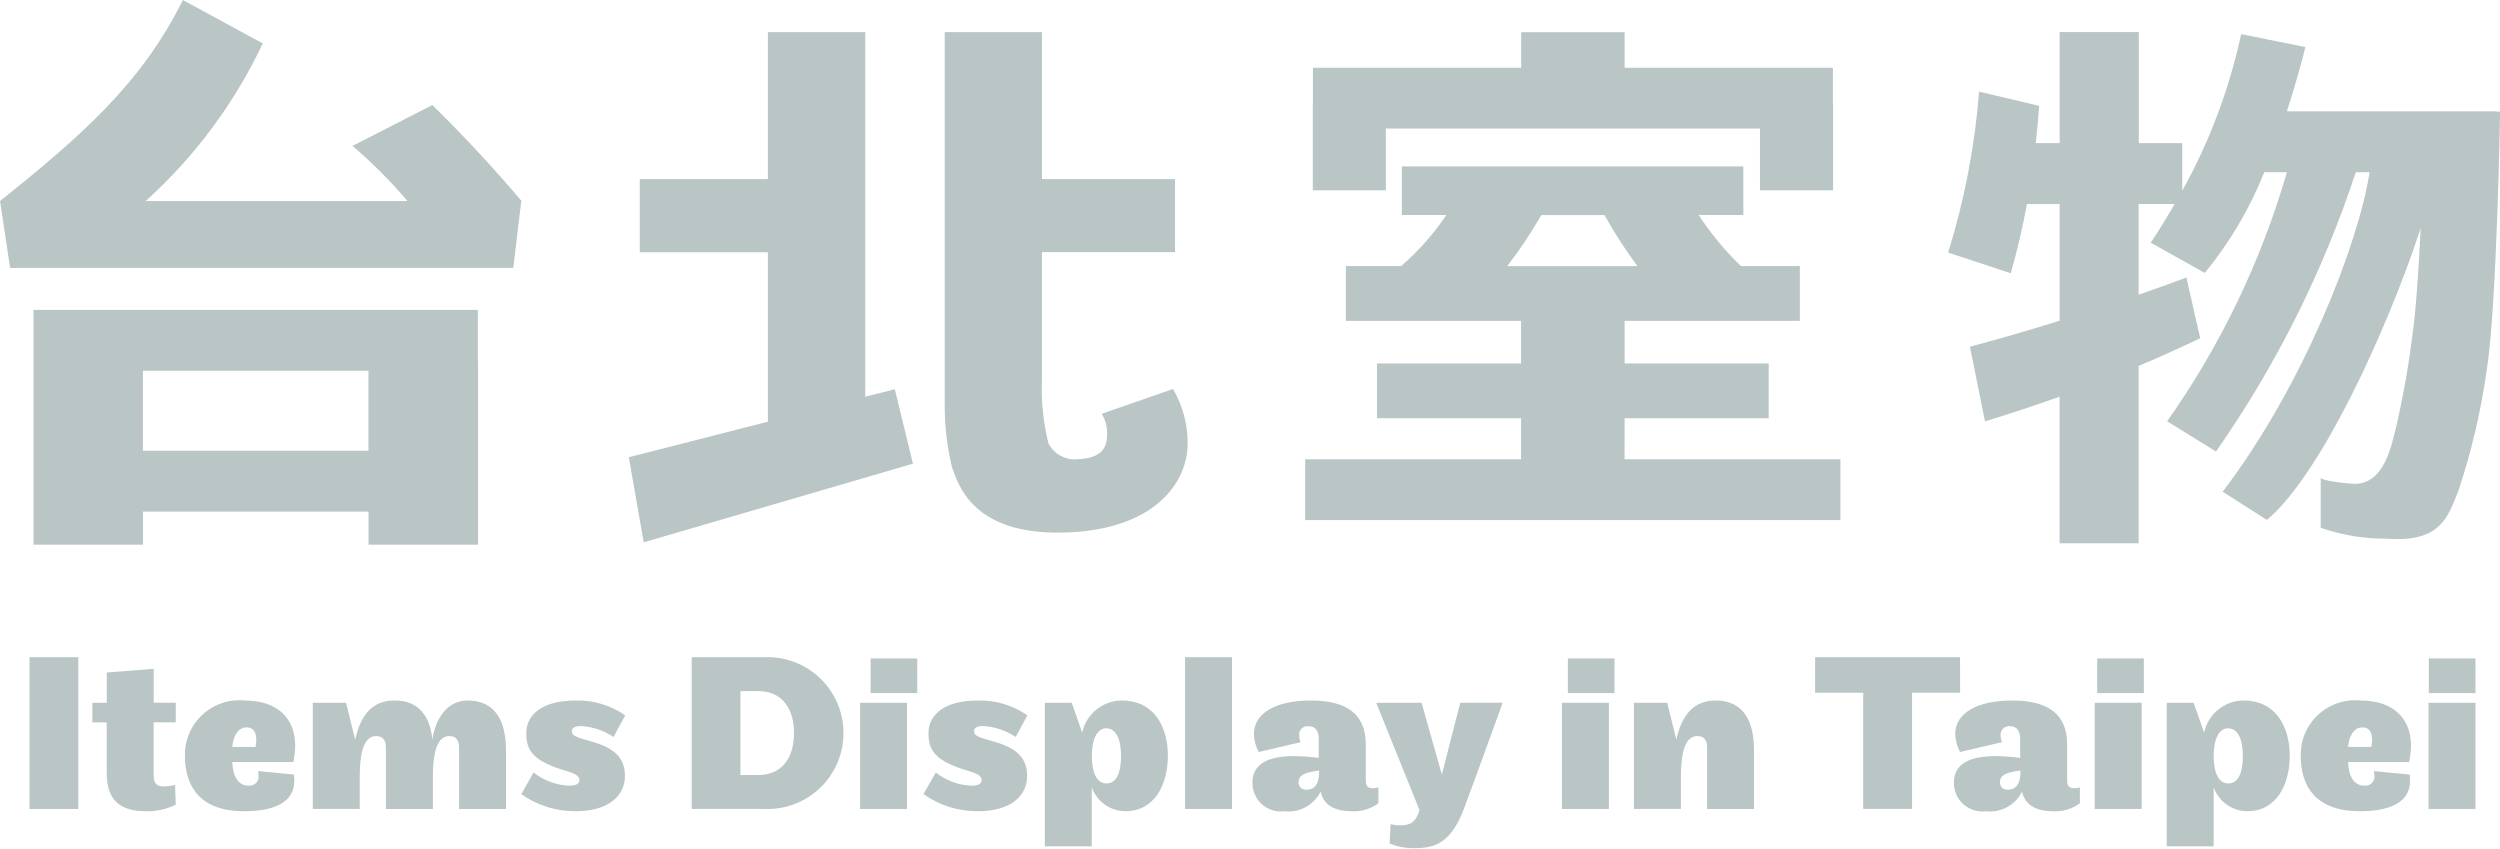
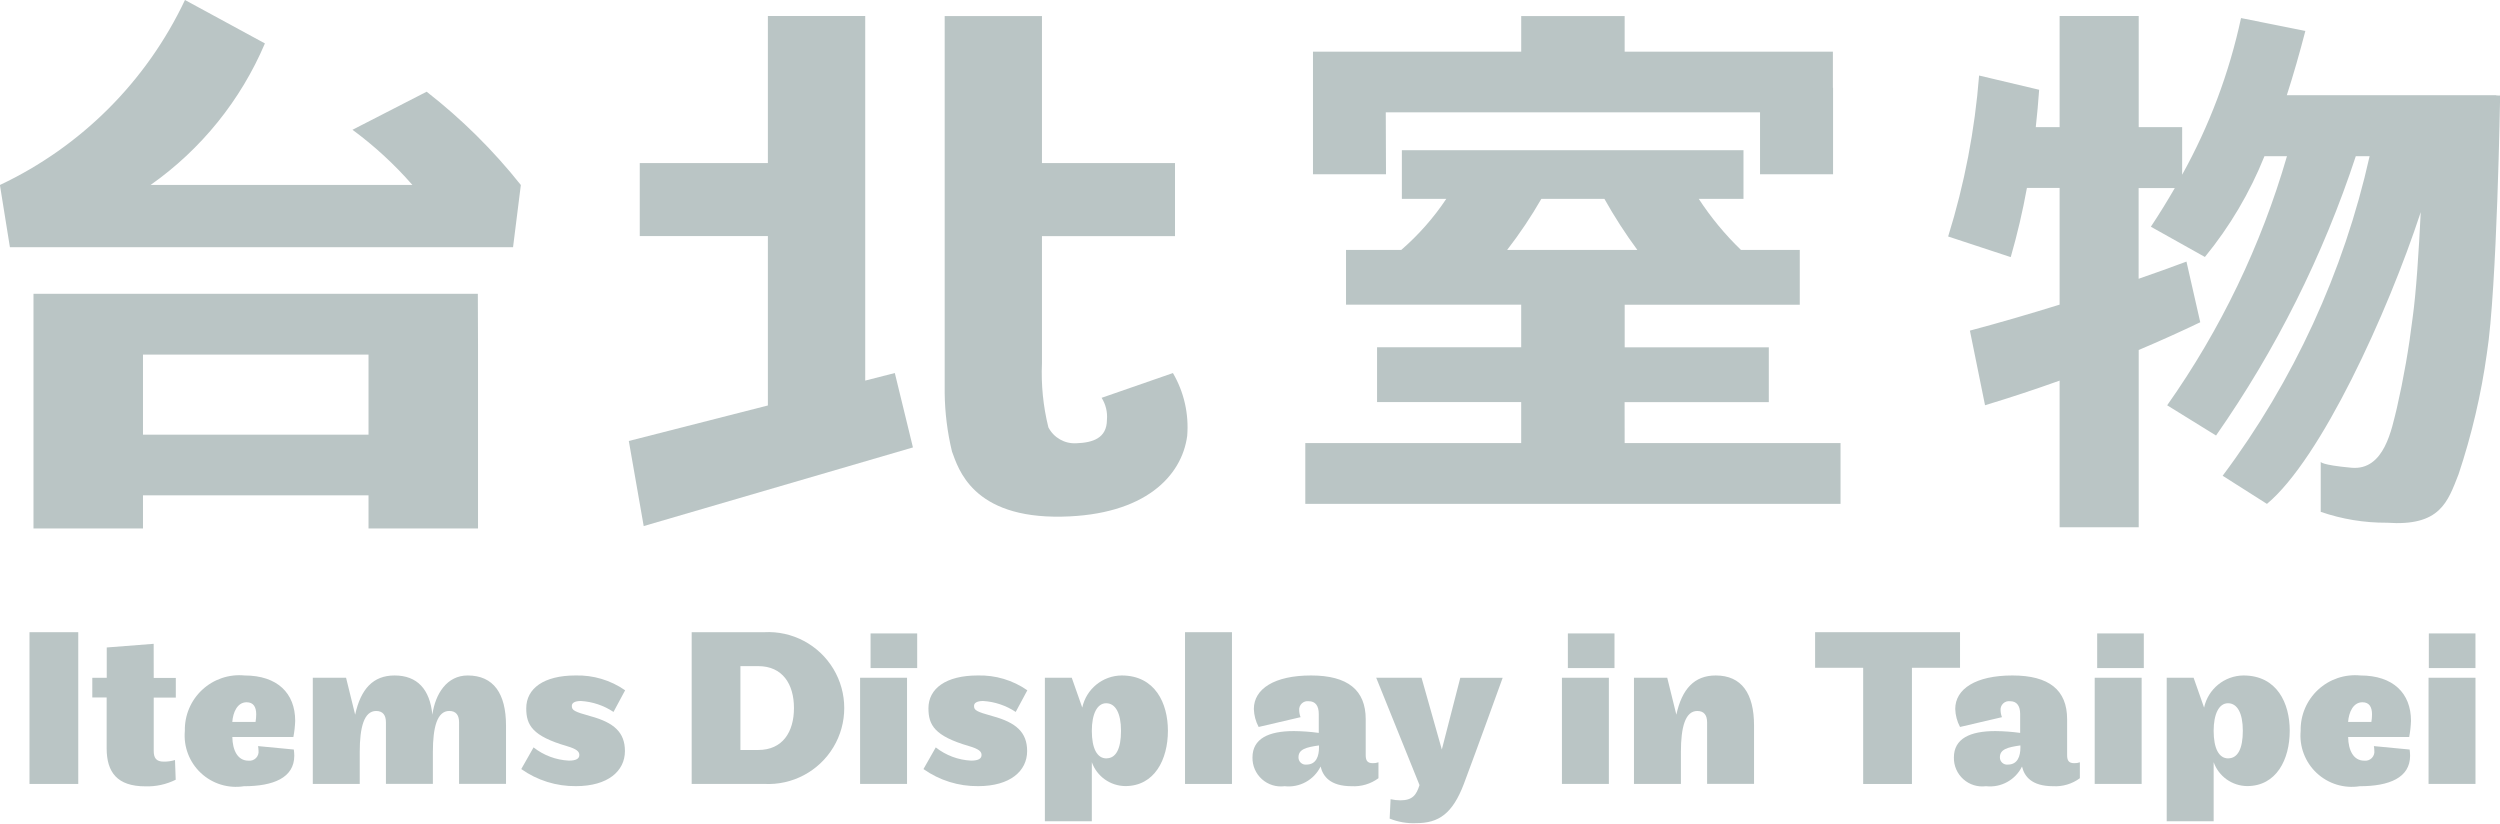
- <svg xmlns="http://www.w3.org/2000/svg" width="116.264" height="39.444" viewBox="0 0 116.264 39.444">
-   <g transform="translate(-88.008 -395.372)">
-     <g transform="translate(89.381 425.936)">
-       <rect width="2.268" height="7.057" fill="#bac5c5" />
-       <path d="M96.454,435.862l-2.183.17v1.409H93.6v.912h.668v2.362c0,1.124.5,1.77,1.8,1.77a2.946,2.946,0,0,0,1.41-.307l-.032-.922a1.729,1.729,0,0,1-.529.075c-.35,0-.466-.17-.466-.5v-2.479h1.028v-.912H96.454Z" transform="translate(-90.678 -435.322)" fill="#bac5c5" />
-       <path d="M104.333,439.888c0-1.283-.827-2.109-2.352-2.109a2.532,2.532,0,0,0-2.776,2.575c0,1.483.763,2.575,2.745,2.575,1.367,0,2.341-.392,2.341-1.42a2.759,2.759,0,0,0-.022-.287l-1.663-.159a1.386,1.386,0,0,1,.021.2.421.421,0,0,1-.466.476c-.509,0-.741-.487-.752-1.1h2.839A4.883,4.883,0,0,0,104.333,439.888Zm-1.844.052h-1.081c.031-.445.234-.911.668-.911.318,0,.445.223.445.562A2.1,2.1,0,0,1,102.489,439.941Z" transform="translate(-91.977 -435.766)" fill="#bac5c5" />
-       <path d="M114.148,437.779c-.964,0-1.5.848-1.642,1.823-.116-1.176-.7-1.823-1.759-1.823-1,0-1.568.625-1.833,1.823l-.423-1.717h-1.547v4.938h2.182V441.34c0-1.155.2-1.907.763-1.907.318,0,.456.2.456.53v2.861h2.183V441.34c0-1.155.2-1.907.763-1.907.318,0,.456.2.456.53v2.861h2.182V440.1C115.928,438.627,115.356,437.779,114.148,437.779Z" transform="translate(-93.77 -435.766)" fill="#bac5c5" />
-       <path d="M122.341,438.966a3.075,3.075,0,0,1,1.515.509l.541-1.006a3.85,3.85,0,0,0-2.31-.689c-1.473,0-2.289.6-2.289,1.526,0,.784.287,1.292,1.887,1.758.476.138.582.265.582.413,0,.17-.148.265-.487.265a2.878,2.878,0,0,1-1.642-.615l-.572,1.007a4.324,4.324,0,0,0,2.543.794c1.483,0,2.278-.7,2.278-1.632,0-.869-.509-1.324-1.6-1.621-.763-.212-.869-.276-.869-.477C121.917,439.051,122.065,438.966,122.341,438.966Z" transform="translate(-96.696 -435.766)" fill="#bac5c5" />
-       <path d="M133.253,435.159h-3.37v7.057h3.37a3.532,3.532,0,1,0,0-7.057Zm-.276,5.478h-.827v-3.9h.827c1.134,0,1.664.837,1.664,1.95S134.111,440.637,132.977,440.637Z" transform="translate(-99.088 -435.159)" fill="#bac5c5" />
-       <rect width="2.183" height="4.938" transform="translate(38.627 2.119)" fill="#bac5c5" />
-       <rect width="2.169" height="1.611" transform="translate(39.114 0.058)" fill="#bac5c5" />
-       <path d="M146.689,438.966a3.075,3.075,0,0,1,1.515.509l.541-1.006a3.85,3.85,0,0,0-2.31-.689c-1.473,0-2.289.6-2.289,1.526,0,.784.287,1.292,1.887,1.758.476.138.582.265.582.413,0,.17-.148.265-.487.265a2.88,2.88,0,0,1-1.642-.615l-.572,1.007a4.324,4.324,0,0,0,2.543.794c1.484,0,2.278-.7,2.278-1.632,0-.869-.509-1.324-1.6-1.621-.763-.212-.869-.276-.869-.477C146.265,439.051,146.413,438.966,146.689,438.966Z" transform="translate(-102.34 -435.766)" fill="#bac5c5" />
-       <path d="M154.837,437.779A1.892,1.892,0,0,0,153,439.273l-.488-1.388h-1.25v6.676h2.182v-2.744a1.671,1.671,0,0,0,1.558,1.112c1.356,0,1.981-1.229,1.981-2.575C156.988,439.072,156.394,437.779,154.837,437.779Zm-.71,3.857c-.435,0-.678-.466-.678-1.282,0-.774.244-1.282.668-1.282s.689.445.689,1.282S154.572,441.636,154.127,441.636Z" transform="translate(-104.044 -435.766)" fill="#bac5c5" />
-       <rect width="2.183" height="7.057" transform="translate(53.739)" fill="#bac5c5" />
-       <path d="M169.1,441.477v-1.663c0-1.357-.837-2.035-2.543-2.035s-2.66.625-2.66,1.558a1.9,1.9,0,0,0,.222.837l1.95-.456A.945.945,0,0,1,166,439.4a.392.392,0,0,1,.446-.424c.307,0,.466.212.466.594v.88a9.124,9.124,0,0,0-1.155-.085c-1.176,0-1.928.35-1.928,1.229a1.322,1.322,0,0,0,1.494,1.335,1.655,1.655,0,0,0,1.674-.911c.106.456.445.911,1.441.911a1.912,1.912,0,0,0,1.251-.371v-.741a.669.669,0,0,1-.265.042C169.163,441.859,169.1,441.721,169.1,441.477Zm-2.172-.35c0,.382-.116.8-.582.8a.333.333,0,0,1-.371-.34c0-.37.35-.466.953-.551Z" transform="translate(-106.957 -435.766)" fill="#bac5c5" />
-       <path d="M174.375,441.255l-.943-3.338h-2.109l2.013,4.991c-.148.466-.328.71-.89.71a2.03,2.03,0,0,1-.456-.053l-.043.9a2.918,2.918,0,0,0,1.24.212c1.039,0,1.685-.435,2.215-1.834.582-1.546,1.8-4.927,1.8-4.927h-1.971Z" transform="translate(-108.694 -435.798)" fill="#bac5c5" />
-       <rect width="2.183" height="4.938" transform="translate(71.266 2.119)" fill="#bac5c5" />
-       <rect width="2.169" height="1.611" transform="translate(71.542 0.058)" fill="#bac5c5" />
-       <path d="M190.729,437.779c-1,0-1.568.625-1.833,1.823l-.424-1.717h-1.547v4.938h2.183V441.34c0-1.155.2-1.907.763-1.907.318,0,.456.2.456.53v2.861h2.182V440.1C192.509,438.627,191.937,437.779,190.729,437.779Z" transform="translate(-112.31 -435.766)" fill="#bac5c5" />
-       <path d="M204.631,435.159h-6.739v1.653h2.236v5.4H202.4v-5.4h2.236Z" transform="translate(-114.852 -435.159)" fill="#bac5c5" />
-       <path d="M211.56,441.477v-1.663c0-1.357-.837-2.035-2.544-2.035s-2.66.625-2.66,1.558a1.906,1.906,0,0,0,.223.837l1.95-.456a.945.945,0,0,1-.064-.318.391.391,0,0,1,.446-.424c.307,0,.466.212.466.594v.88a9.123,9.123,0,0,0-1.155-.085c-1.176,0-1.928.35-1.928,1.229a1.321,1.321,0,0,0,1.493,1.335,1.656,1.656,0,0,0,1.675-.911c.106.456.445.911,1.44.911a1.91,1.91,0,0,0,1.251-.371v-.741a.667.667,0,0,1-.265.042C211.624,441.859,211.56,441.721,211.56,441.477Zm-2.172-.35c0,.382-.117.8-.583.8a.332.332,0,0,1-.37-.34c0-.37.35-.466.953-.551Z" transform="translate(-116.8 -435.766)" fill="#bac5c5" />
-       <rect width="2.183" height="4.938" transform="translate(96.043 2.119)" fill="#bac5c5" />
-       <rect width="2.169" height="1.611" transform="translate(96.158 0.058)" fill="#bac5c5" />
-       <path d="M222.749,437.779a1.892,1.892,0,0,0-1.833,1.494l-.487-1.388h-1.251v6.676h2.182v-2.744a1.672,1.672,0,0,0,1.558,1.112c1.356,0,1.981-1.229,1.981-2.575C224.9,439.072,224.307,437.779,222.749,437.779Zm-.71,3.857c-.435,0-.678-.466-.678-1.282,0-.774.244-1.282.668-1.282s.689.445.689,1.282S222.484,441.636,222.039,441.636Z" transform="translate(-119.786 -435.766)" fill="#bac5c5" />
-       <path d="M232.418,439.888c0-1.283-.827-2.109-2.352-2.109a2.532,2.532,0,0,0-2.776,2.575c0,1.483.763,2.575,2.745,2.575,1.367,0,2.341-.392,2.341-1.42a2.761,2.761,0,0,0-.021-.287l-1.663-.159a1.286,1.286,0,0,1,.022.2.421.421,0,0,1-.466.476c-.509,0-.742-.487-.753-1.1h2.84A4.975,4.975,0,0,0,232.418,439.888Zm-1.844.052h-1.081c.032-.445.234-.911.668-.911.318,0,.446.223.446.562A2.1,2.1,0,0,1,230.574,439.941Z" transform="translate(-121.666 -435.766)" fill="#bac5c5" />
-       <rect width="2.183" height="4.938" transform="translate(111.568 2.119)" fill="#bac5c5" />
-       <rect width="2.169" height="1.611" transform="translate(111.582 0.058)" fill="#bac5c5" />
+ <svg xmlns="http://www.w3.org/2000/svg" width="88.842" height="29.252" viewBox="0 0 88.842 29.252">
+   <g transform="translate(-88.01 -396.263)">
+     <g transform="translate(89.058 418.729)">
+       <rect width="1.733" height="5.393" transform="translate(0 0)" fill="#bac5c5" />
+       <path d="M95.781,435.238l-1.668.13v1.077H93.6v.7h.51v1.805c0,.859.381,1.353,1.377,1.353a2.251,2.251,0,0,0,1.077-.235l-.025-.7a1.321,1.321,0,0,1-.4.057c-.268,0-.356-.13-.356-.381v-1.894h.785v-.7h-.785Z" transform="translate(-91.368 -434.825)" fill="#bac5c5" />
+       <path d="M103.123,438.767c0-.98-.632-1.612-1.8-1.612a1.935,1.935,0,0,0-2.121,1.968,1.823,1.823,0,0,0,2.1,1.968c1.044,0,1.789-.3,1.789-1.085a2.108,2.108,0,0,0-.016-.219l-1.271-.122a1.059,1.059,0,0,1,.016.154.322.322,0,0,1-.356.364c-.389,0-.566-.372-.575-.842h2.17A3.733,3.733,0,0,0,103.123,438.767Zm-1.409.04h-.826c.024-.34.178-.7.51-.7.243,0,.34.17.34.429A1.6,1.6,0,0,1,101.714,438.807Z" transform="translate(-93.681 -435.617)" fill="#bac5c5" />
+       <path d="M112.449,437.155c-.737,0-1.15.648-1.255,1.393-.089-.9-.534-1.393-1.344-1.393-.761,0-1.2.478-1.4,1.393l-.323-1.312h-1.182v3.773h1.668v-1.134c0-.882.154-1.458.583-1.458.243,0,.348.154.348.405v2.186h1.668v-1.134c0-.882.154-1.458.583-1.458.243,0,.348.154.348.405v2.186h1.668v-2.081C113.809,437.8,113.371,437.155,112.449,437.155Z" transform="translate(-96.877 -435.617)" fill="#bac5c5" />
+       <path d="M121.686,438.062a2.349,2.349,0,0,1,1.158.389l.413-.769a2.943,2.943,0,0,0-1.765-.527c-1.126,0-1.749.462-1.749,1.166,0,.6.219.987,1.442,1.344.364.106.445.2.445.316,0,.13-.113.2-.372.2a2.2,2.2,0,0,1-1.255-.47l-.437.77a3.3,3.3,0,0,0,1.943.607c1.134,0,1.741-.534,1.741-1.247,0-.664-.389-1.012-1.223-1.239-.583-.162-.664-.211-.664-.365C121.362,438.127,121.476,438.062,121.686,438.062Z" transform="translate(-102.09 -435.617)" fill="#bac5c5" />
+       <path d="M132.458,434.535h-2.575v5.392h2.575a2.7,2.7,0,1,0,0-5.392Zm-.211,4.186h-.632v-2.98h.632c.866,0,1.271.64,1.271,1.49S133.114,438.721,132.248,438.721Z" transform="translate(-106.351 -434.535)" fill="#bac5c5" />
+       <rect width="1.668" height="3.773" transform="translate(29.517 1.619)" fill="#bac5c5" />
+       <rect width="1.657" height="1.231" transform="translate(29.889 0.044)" fill="#bac5c5" />
+       <path d="M146.034,438.062a2.349,2.349,0,0,1,1.158.389l.413-.769a2.943,2.943,0,0,0-1.765-.527c-1.125,0-1.749.462-1.749,1.166,0,.6.219.987,1.442,1.344.364.106.445.2.445.316,0,.13-.113.2-.372.2a2.2,2.2,0,0,1-1.255-.47l-.437.77a3.3,3.3,0,0,0,1.943.607c1.134,0,1.741-.534,1.741-1.247,0-.664-.389-1.012-1.223-1.239-.583-.162-.664-.211-.664-.365C145.71,438.127,145.824,438.062,146.034,438.062Z" transform="translate(-112.145 -435.617)" fill="#bac5c5" />
+       <path d="M153.994,437.155a1.446,1.446,0,0,0-1.4,1.142l-.373-1.061h-.955v5.1h1.668v-2.1a1.277,1.277,0,0,0,1.19.85c1.036,0,1.514-.939,1.514-1.968C155.638,438.143,155.184,437.155,153.994,437.155Zm-.542,2.947c-.332,0-.518-.356-.518-.98,0-.591.186-.98.51-.98s.527.34.527.98S153.792,440.1,153.452,440.1Z" transform="translate(-115.182 -435.617)" fill="#bac5c5" />
+       <rect width="1.668" height="5.393" transform="translate(41.064 0)" fill="#bac5c5" />
+       <path d="M167.857,439.981V438.71c0-1.037-.639-1.555-1.943-1.555s-2.032.478-2.032,1.19a1.455,1.455,0,0,0,.17.64l1.49-.348a.722.722,0,0,1-.049-.243.3.3,0,0,1,.34-.324c.235,0,.356.162.356.454v.672a6.974,6.974,0,0,0-.883-.065c-.9,0-1.473.267-1.473.939a1.01,1.01,0,0,0,1.142,1.02,1.265,1.265,0,0,0,1.279-.7c.081.348.34.7,1.1.7a1.461,1.461,0,0,0,.956-.284v-.566a.511.511,0,0,1-.2.032C167.906,440.273,167.857,440.168,167.857,439.981Zm-1.66-.267c0,.292-.089.608-.445.608a.254.254,0,0,1-.284-.26c0-.283.267-.356.728-.421Z" transform="translate(-120.372 -435.617)" fill="#bac5c5" />
+       <path d="M173.655,439.844l-.721-2.551h-1.611l1.539,3.814c-.113.356-.251.542-.68.542a1.551,1.551,0,0,1-.348-.04l-.033.689a2.229,2.229,0,0,0,.947.162c.794,0,1.287-.332,1.692-1.4.445-1.182,1.377-3.765,1.377-3.765h-1.506Z" transform="translate(-123.465 -435.674)" fill="#bac5c5" />
+       <rect width="1.668" height="3.773" transform="translate(54.458 1.619)" fill="#bac5c5" />
+       <rect width="1.657" height="1.231" transform="translate(54.669 0.044)" fill="#bac5c5" />
+       <path d="M189.832,437.155c-.761,0-1.2.478-1.4,1.393l-.324-1.312h-1.182v3.773h1.668v-1.134c0-.882.154-1.458.583-1.458.243,0,.348.154.348.405v2.186h1.668v-2.081C191.192,437.8,190.755,437.155,189.832,437.155Z" transform="translate(-129.908 -435.617)" fill="#bac5c5" />
+       <path d="M203.042,434.535h-5.15V435.8H199.6v4.129h1.733V435.8h1.709Z" transform="translate(-134.437 -434.535)" fill="#bac5c5" />
+       <path d="M210.318,439.981V438.71c0-1.037-.64-1.555-1.944-1.555s-2.032.478-2.032,1.19a1.457,1.457,0,0,0,.17.64l1.49-.348a.722.722,0,0,1-.049-.243.3.3,0,0,1,.34-.324c.234,0,.356.162.356.454v.672a6.974,6.974,0,0,0-.882-.065c-.9,0-1.473.267-1.473.939a1.009,1.009,0,0,0,1.141,1.02,1.266,1.266,0,0,0,1.28-.7c.081.348.34.7,1.1.7a1.46,1.46,0,0,0,.956-.284v-.566a.509.509,0,0,1-.2.032C210.367,440.273,210.318,440.168,210.318,439.981Zm-1.66-.267c0,.292-.089.608-.446.608a.254.254,0,0,1-.283-.26c0-.283.267-.356.728-.421Z" transform="translate(-137.907 -435.617)" fill="#bac5c5" />
+       <rect width="1.668" height="3.773" transform="translate(73.391 1.619)" fill="#bac5c5" />
+       <rect width="1.657" height="1.231" transform="translate(73.479 0.044)" fill="#bac5c5" />
+       <path d="M221.906,437.155a1.446,1.446,0,0,0-1.4,1.142l-.372-1.061h-.956v5.1h1.668v-2.1a1.278,1.278,0,0,0,1.19.85c1.036,0,1.514-.939,1.514-1.968C223.55,438.143,223.1,437.155,221.906,437.155Zm-.542,2.947c-.332,0-.518-.356-.518-.98,0-.591.186-.98.51-.98s.527.34.527.98S221.7,440.1,221.364,440.1Z" transform="translate(-143.228 -435.617)" fill="#bac5c5" />
+       <path d="M231.208,438.767c0-.98-.632-1.612-1.8-1.612a1.935,1.935,0,0,0-2.121,1.968,1.823,1.823,0,0,0,2.1,1.968c1.044,0,1.789-.3,1.789-1.085a2.106,2.106,0,0,0-.016-.219l-1.271-.122a.984.984,0,0,1,.016.154.322.322,0,0,1-.356.364c-.389,0-.567-.372-.575-.842h2.17A3.8,3.8,0,0,0,231.208,438.767Zm-1.409.04h-.826c.025-.34.178-.7.51-.7.243,0,.34.17.34.429A1.608,1.608,0,0,1,229.8,438.807Z" transform="translate(-146.577 -435.617)" fill="#bac5c5" />
+       <rect width="1.668" height="3.773" transform="translate(85.255 1.619)" fill="#bac5c5" />
+       <rect width="1.657" height="1.231" transform="translate(85.265 0.044)" fill="#bac5c5" />
    </g>
-     <path d="M231.44,401.012V401H221.7c.31-.961.6-1.96.862-2.989l-2.991-.6a26.432,26.432,0,0,1-2.738,7.283v-2.213h-2.021v-5.167H211.13v5.167h-1.109c.062-.573.116-1.151.157-1.735l-2.792-.662a34.13,34.13,0,0,1-1.44,7.485l2.911.96a32.769,32.769,0,0,0,.752-3.217h1.521v5.427c-1.384.429-2.772.836-4.171,1.208l.7,3.47q1.766-.535,3.468-1.145v6.815h3.678v-8.247q1.457-.615,2.862-1.288l-.641-2.822c-.738.276-1.479.54-2.221.8v-4.22h1.675c-.34.59-.708,1.188-1.112,1.8l2.513,1.407a17.917,17.917,0,0,0,2.769-4.685H221.7a38.833,38.833,0,0,1-5.57,11.583l2.273,1.406a49.883,49.883,0,0,0,6.5-12.989h.642c-.512,3.329-3.1,9.965-6.834,14.859l2.06,1.311c2.511-2.1,5.607-8.86,7.151-13.569-.09,1.85-.214,3.744-.376,4.914a41.377,41.377,0,0,1-.736,4.207c-.237.94-.569,2.9-2.109,2.765-1.437-.13-1.429-.276-1.429-.276v2.327a9.281,9.281,0,0,0,3.077.506c2.479.177,2.827-.962,3.333-2.252A31.437,31.437,0,0,0,231,412.983c.467-2.985.614-11.971.614-11.971Z" transform="translate(-27.338 -0.451)" fill="#bac5c5" />
-     <g transform="translate(117.252 396.865)">
-       <path d="M152.5,415.069a1.652,1.652,0,0,1,.247,1.025c-.007.854-.652,1.062-1.424,1.089a1.371,1.371,0,0,1-1.3-.741,10.477,10.477,0,0,1-.3-2.981V407.55h6.188v-3.395h-6.188v-6.839H145.2v17.53a12.222,12.222,0,0,0,.34,2.714c.294.785.937,3.111,5.114,3.032,3.858-.074,5.576-1.887,5.825-3.756a4.981,4.981,0,0,0-.663-2.924Z" transform="translate(-130.509 -397.316)" fill="#bac5c5" />
-       <path d="M137.07,414.273V397.316h-4.527v6.839h-5.958v3.4h5.958v7.879l-6.467,1.652.692,3.958,12.521-3.658-.843-3.46Z" transform="translate(-126.076 -397.316)" fill="#bac5c5" />
+     <path d="M225.427,400.055v-.008h-7.446c.237-.734.455-1.5.659-2.284l-2.286-.458a20.2,20.2,0,0,1-2.092,5.566v-1.691h-1.544v-3.948h-2.811v3.948h-.847c.048-.438.089-.879.12-1.327l-2.134-.506a26.086,26.086,0,0,1-1.1,5.72l2.224.733a25.04,25.04,0,0,0,.575-2.458h1.162v4.147c-1.057.328-2.119.639-3.188.923l.538,2.652q1.35-.409,2.65-.875V415.4h2.811v-6.3q1.113-.47,2.187-.985l-.49-2.156c-.564.211-1.13.413-1.7.611v-3.224H214c-.26.451-.541.908-.85,1.374l1.92,1.075a13.691,13.691,0,0,0,2.116-3.58h.8a29.673,29.673,0,0,1-4.257,8.851l1.737,1.074a38.129,38.129,0,0,0,4.966-9.925h.491a29.811,29.811,0,0,1-5.222,11.355l1.574,1c1.919-1.6,4.285-6.771,5.465-10.368-.069,1.414-.163,2.861-.288,3.755a31.611,31.611,0,0,1-.562,3.215c-.181.718-.435,2.219-1.612,2.113-1.1-.1-1.092-.211-1.092-.211v1.778a7.091,7.091,0,0,0,2.351.387c1.894.135,2.16-.735,2.547-1.721a24.014,24.014,0,0,0,1.009-4.311c.357-2.281.469-9.148.469-9.148Z" transform="translate(-48.705 -0.4)" fill="#bac5c5" />
+     <g transform="translate(110.356 396.831)">
+       <path d="M150.777,410.8a1.262,1.262,0,0,1,.189.783c-.005.653-.5.811-1.088.832a1.049,1.049,0,0,1-.993-.566,8.006,8.006,0,0,1-.228-2.278v-4.517h4.728v-2.595h-4.728v-5.226H145.2v13.4a9.34,9.34,0,0,0,.259,2.074c.225.6.716,2.377,3.908,2.316,2.948-.056,4.261-1.442,4.451-2.869a3.806,3.806,0,0,0-.507-2.234Z" transform="translate(-133.975 -397.231)" fill="#bac5c5" />
+       <path d="M134.477,410.188V397.231h-3.459v5.226h-4.553v2.595h4.553v6.02l-4.942,1.262.529,3.024,9.568-2.795-.644-2.644Z" transform="translate(-126.076 -397.231)" fill="#bac5c5" />
    </g>
-     <g transform="translate(148.711 396.866)">
-       <path d="M181.878,417.157h6.7V414.61h-6.7v-1.982h8.148v-2.547h-2.737a13.688,13.688,0,0,1-1.967-2.375H187.4v-2.263H171.519v2.263h2.066a11.815,11.815,0,0,1-2.1,2.375h-2.57v2.547h8.148v1.982h-6.7v2.547h6.7v1.907h-10.04v2.829h24.891v-2.829h-10.04Zm-3.872-9.45h2.934a22.528,22.528,0,0,0,1.532,2.375h-6.053A20.9,20.9,0,0,0,178.005,407.706Z" transform="translate(-167.027 -399.2)" fill="#bac5c5" />
-       <path d="M170.877,401.8h17.4v2.873h3.4v-4.022h-.008v-1.68h-9.686v-1.653h-4.81v1.653h-9.686v1.68h-.006v4.022h3.4Z" transform="translate(-167.132 -397.316)" fill="#bac5c5" />
+     <g transform="translate(134.395 396.831)">
+       <path d="M178.375,414.309H183.5v-1.946h-5.122v-1.515H184.6V408.9H182.51a10.458,10.458,0,0,1-1.5-1.815h1.59v-1.729H170.46v1.729h1.579a9.028,9.028,0,0,1-1.6,1.815h-1.964v1.945H174.7v1.515h-5.122v1.946H174.7v1.457h-7.672v2.162h19.021v-2.162h-7.672Zm-2.959-7.222h2.242a17.267,17.267,0,0,0,1.171,1.815H174.2A15.968,15.968,0,0,0,175.416,407.087Z" transform="translate(-167.027 -400.587)" fill="#bac5c5" />
+       <path d="M170.076,400.656h13.3v2.2h2.595v-3.074h-.006v-1.284h-7.4v-1.263h-3.676v1.263h-7.4v1.284h0v3.074h2.595Z" transform="translate(-167.215 -397.231)" fill="#bac5c5" />
    </g>
-     <g transform="translate(88.008 395.372)">
-       <path d="M110.7,414.133H90.037v2.361h0v8.557h5.092v-1.539h10.488v1.539h5.092v-8.557H110.7Zm-15.575,6.55v-3.72h10.488v3.72Z" transform="translate(-88.478 -399.721)" fill="#bac5c5" />
-       <path d="M108.114,400.258l-3.713,1.9a22.326,22.326,0,0,1,2.556,2.564H94.78a23.19,23.19,0,0,0,5.448-7.33l-3.717-2.019c-1.923,3.895-4.782,6.367-8.5,9.349h0v0h0l.466,3.111h23.4l.374-3.112.009-.005C111.033,403.267,109.565,401.672,108.114,400.258Z" transform="translate(-88.008 -395.372)" fill="#bac5c5" />
+     <g transform="translate(88.01 396.263)">
+       <path d="M105.827,414.048H90.036v1.8h0v6.539h3.891v-1.176h8.015v1.176h3.891v-6.539h0Zm-11.9,5.006V416.21h8.015v2.844Z" transform="translate(-88.846 -403.608)" fill="#bac5c5" />
+       <path d="M103.172,399.522l-2.636,1.353a13.268,13.268,0,0,1,2.128,1.959h-9.3a11.787,11.787,0,0,0,4.06-5.028l-2.841-1.543a13.768,13.768,0,0,1-6.576,6.574l.355,2.211h17.88l.277-2.211A19.877,19.877,0,0,0,103.172,399.522Z" transform="translate(-88.01 -396.263)" fill="#bac5c5" />
    </g>
  </g>
</svg>
